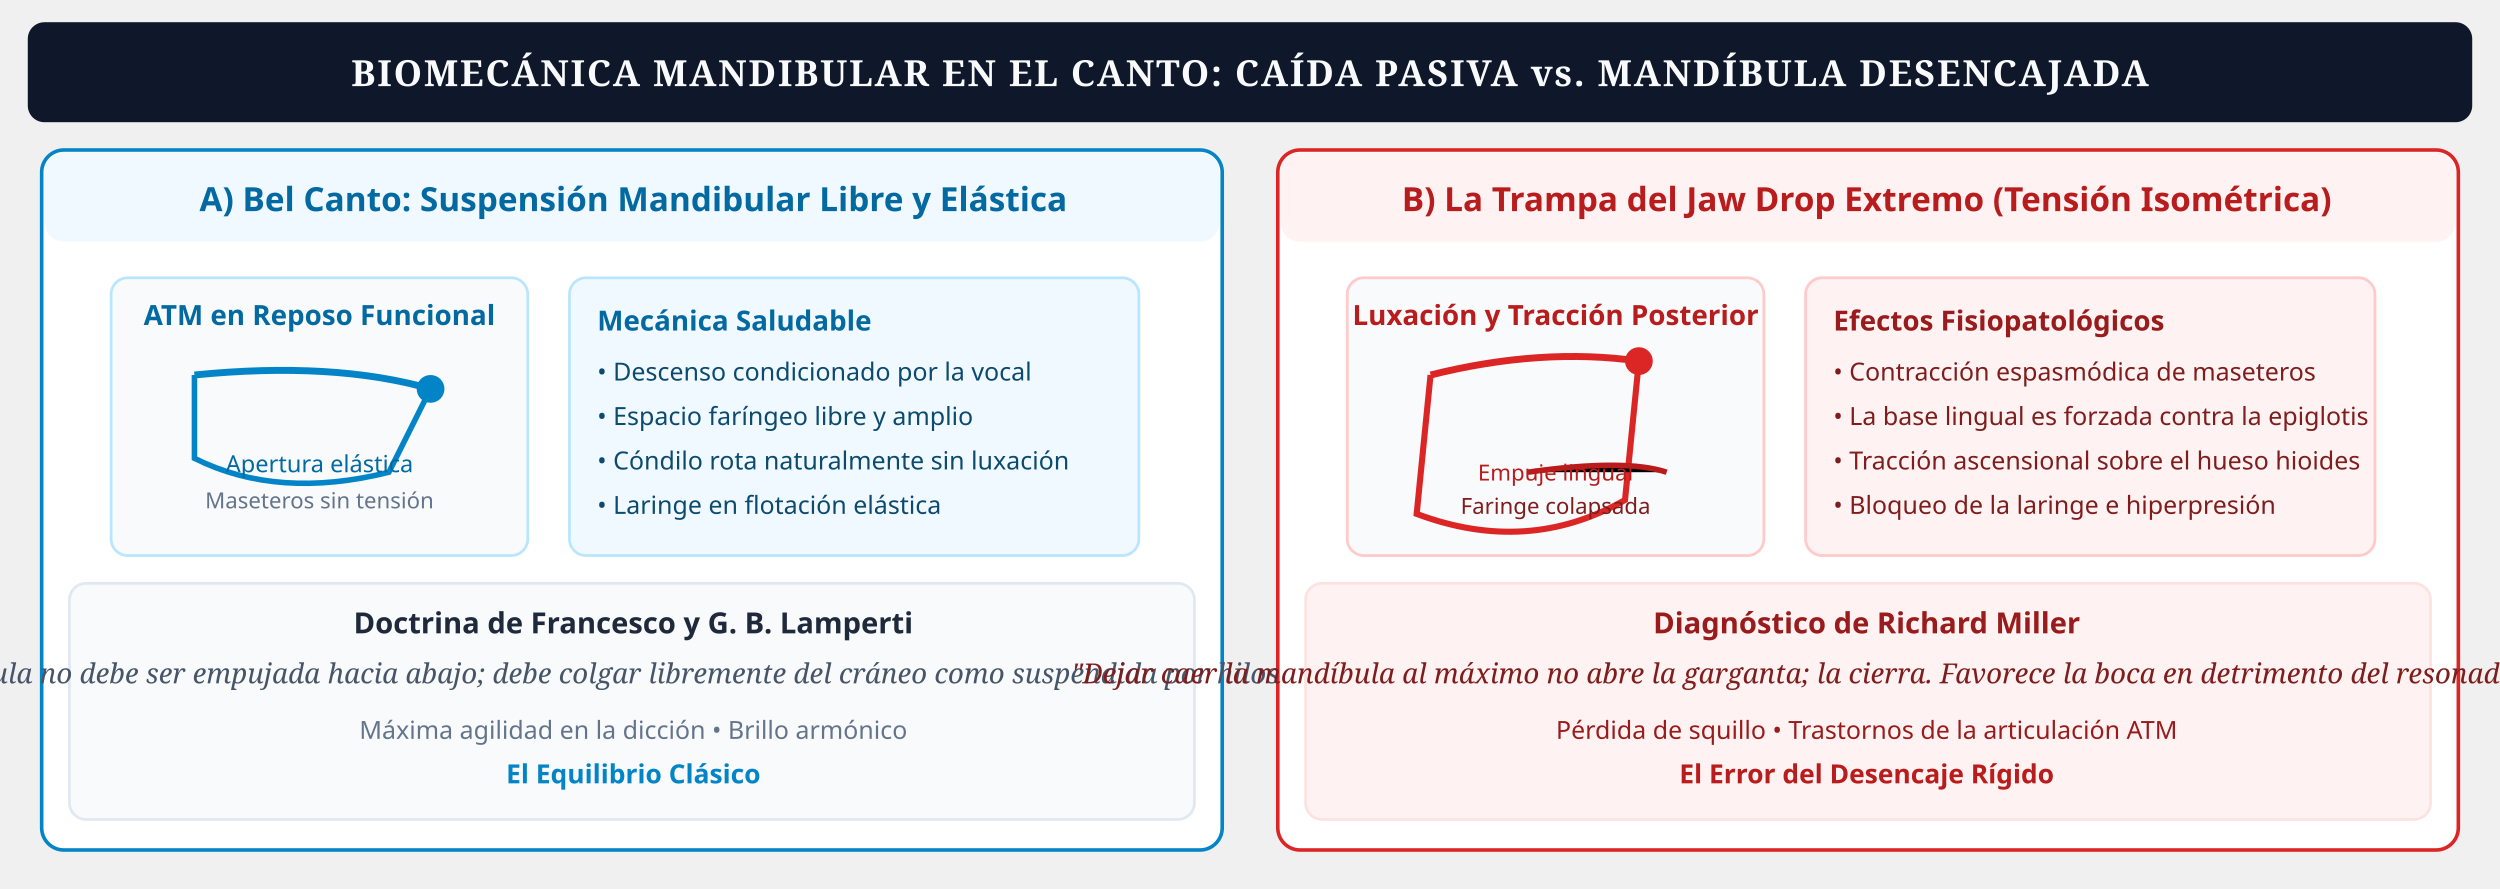
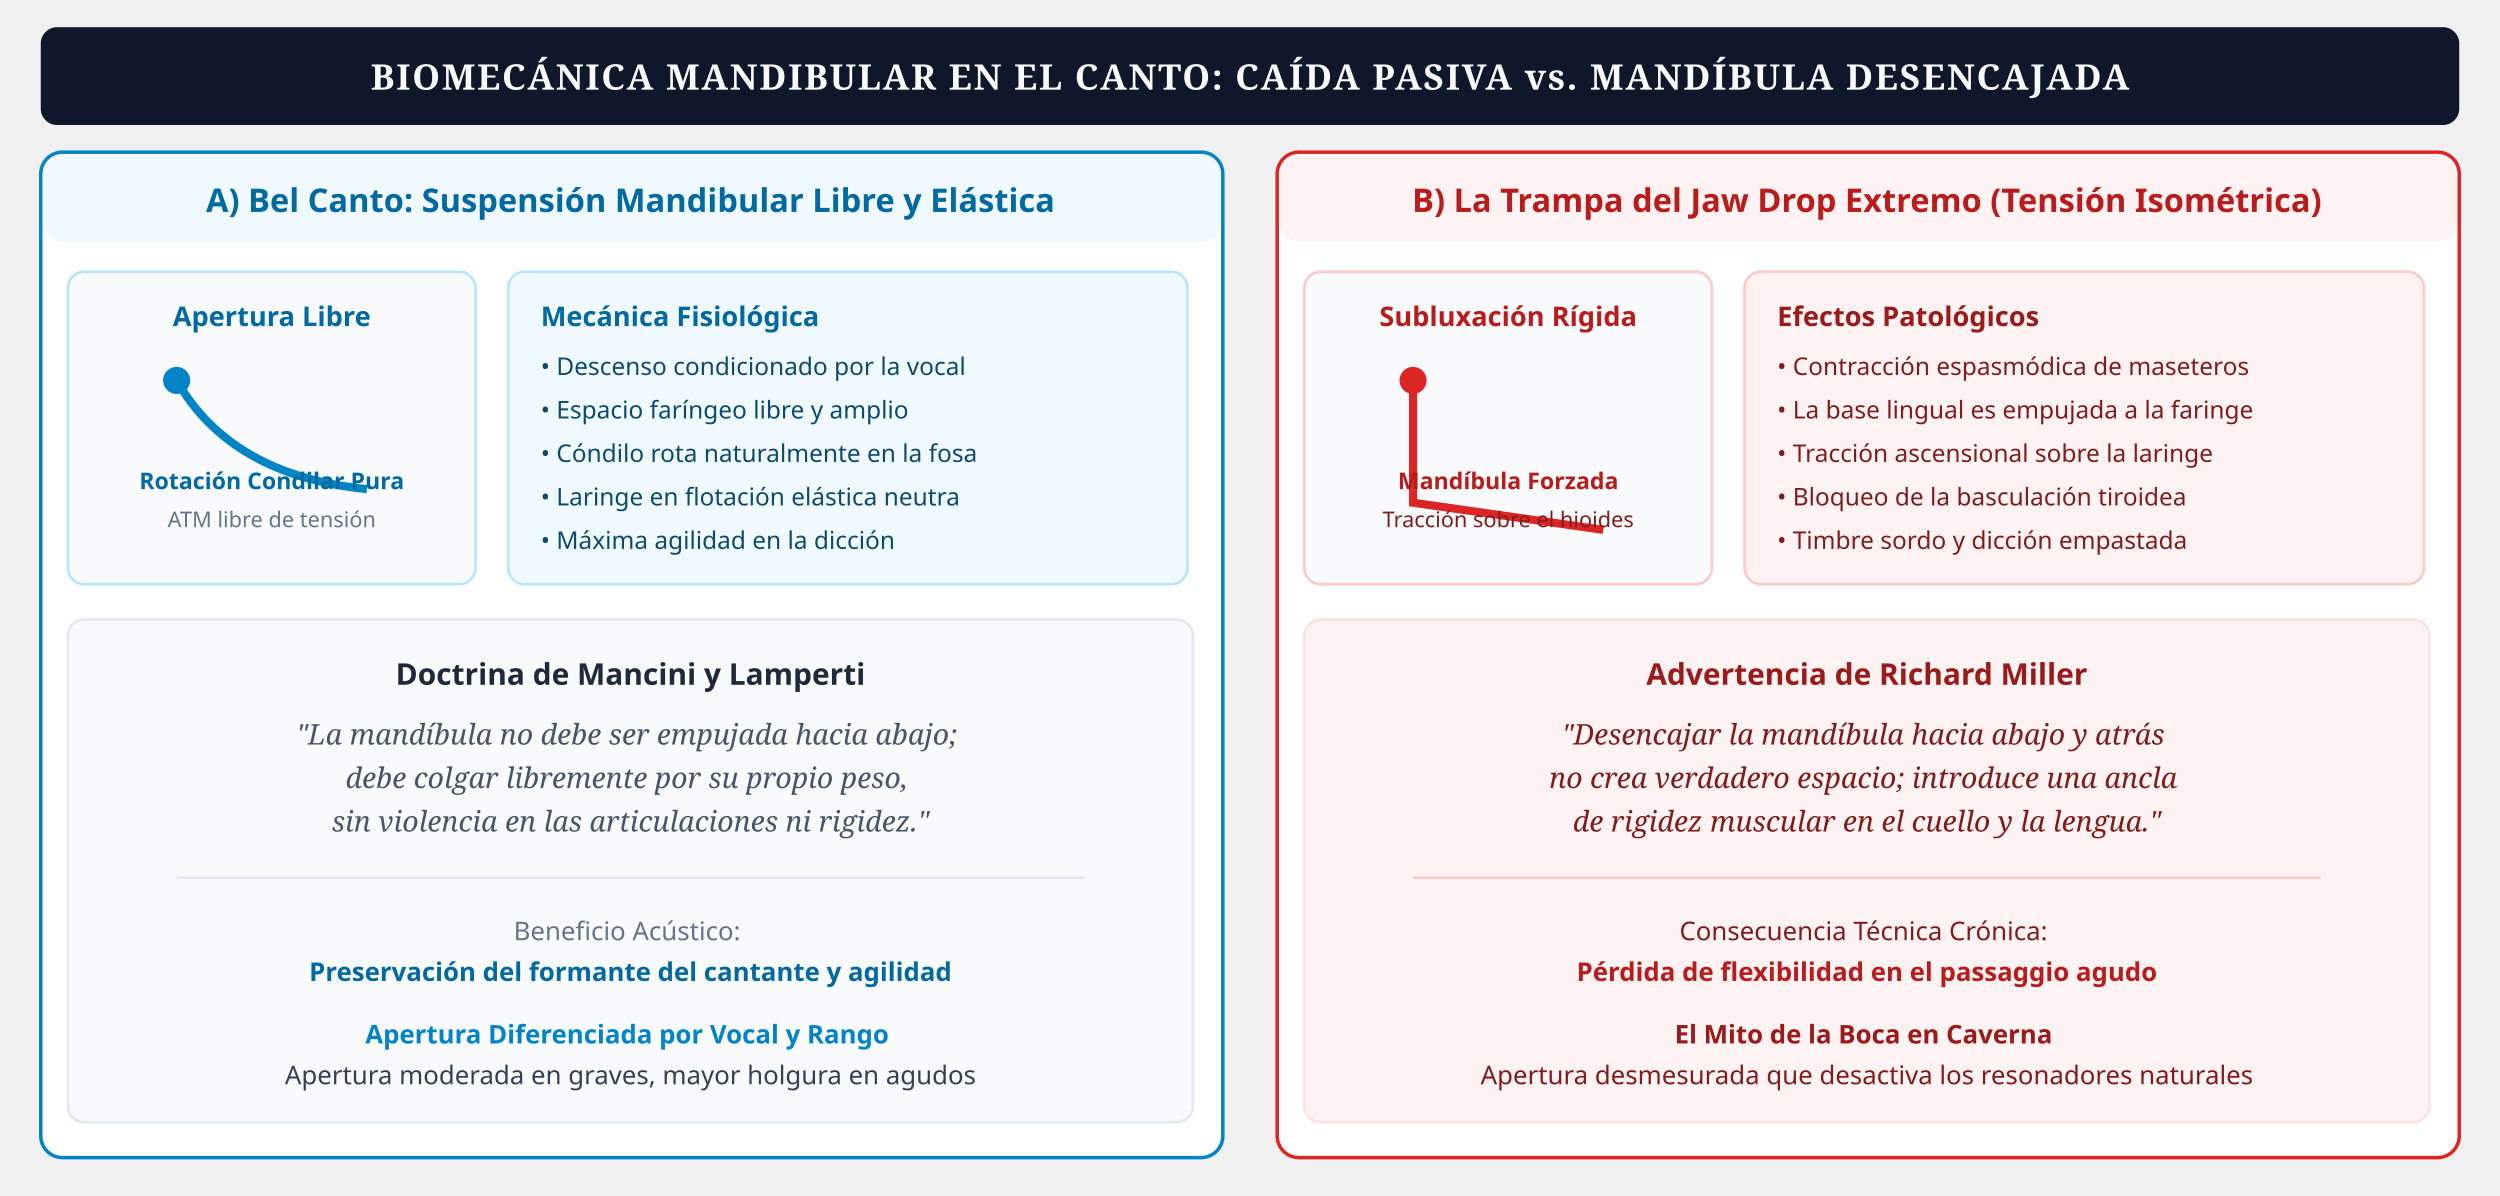
- <svg xmlns="http://www.w3.org/2000/svg" viewBox="0 0 900 320" width="100%" height="auto" style="background:#ffffff; border:1px solid #cbd5e1; border-radius:10px; padding:12px; box-shadow: 0 2px 8px rgba(0,0,0,0.05);">
-   <rect x="10" y="8" width="880" height="36" rx="6" fill="#0f172a" />
-   <text x="450" y="31" text-anchor="middle" font-family="'Cinzel', serif" font-size="13" font-weight="700" fill="#f8fafc" letter-spacing="0.05em">BIOMECÁNICA MANDIBULAR EN EL CANTO: CAÍDA PASIVA vs. MANDÍBULA DESENCAJADA</text>
-   <rect x="15" y="54" width="425" height="252" rx="8" fill="#ffffff" stroke="#0284c7" stroke-width="1.3" />
-   <rect x="16" y="55" width="423" height="32" rx="7" fill="#f0f9ff" />
-   <text x="228" y="76" text-anchor="middle" font-family="'Plus Jakarta Sans', sans-serif" font-weight="700" font-size="12" fill="#0369a1">A) Bel Canto: Suspensión Mandibular Libre y Elástica</text>
-   <g transform="translate(30, 95)">
-     <rect x="10" y="5" width="150" height="100" rx="6" fill="#f8fafc" stroke="#bae6fd" />
-     <text x="85" y="22" text-anchor="middle" font-family="'Plus Jakarta Sans', sans-serif" font-size="10" font-weight="700" fill="#0369a1">ATM en Reposo Funcional</text>
-     <path d="M 40 40 Q 90 35 125 45" stroke="#0284c7" stroke-width="2.5" fill="none" />
-     <circle cx="125" cy="45" r="5" fill="#0284c7" />
-     <path d="M 40 40 L 40 70 Q 70 85 110 75 L 125 45" stroke="#0284c7" stroke-width="2" fill="none" />
-     <text x="85" y="75" text-anchor="middle" font-family="'Plus Jakarta Sans', sans-serif" font-size="8.5" fill="#0369a1">Apertura elástica</text>
-     <text x="85" y="88" text-anchor="middle" font-family="'Plus Jakarta Sans', sans-serif" font-size="8" fill="#64748b">Maseteros sin tensión</text>
-     <rect x="175" y="5" width="205" height="100" rx="6" fill="#f0f9ff" stroke="#bae6fd" />
-     <text x="185" y="24" font-family="'Plus Jakarta Sans', sans-serif" font-size="10" font-weight="700" fill="#0369a1">Mecánica Saludable</text>
-     <text x="185" y="42" font-family="'Plus Jakarta Sans', sans-serif" font-size="9" fill="#0c4a6e">• Descenso condicionado por la vocal</text>
-     <text x="185" y="58" font-family="'Plus Jakarta Sans', sans-serif" font-size="9" fill="#0c4a6e">• Espacio faríngeo libre y amplio</text>
-     <text x="185" y="74" font-family="'Plus Jakarta Sans', sans-serif" font-size="9" fill="#0c4a6e">• Cóndilo rota naturalmente sin luxación</text>
-     <text x="185" y="90" font-family="'Plus Jakarta Sans', sans-serif" font-size="9" fill="#0c4a6e">• Laringe en flotación elástica</text>
+ <svg xmlns="http://www.w3.org/2000/svg" viewBox="0 0 920 440" width="100%" height="auto" style="background:#ffffff; border:1px solid #cbd5e1; border-radius:10px; padding:12px; box-shadow: 0 2px 8px rgba(0,0,0,0.05);">
+   <rect x="15" y="10" width="890" height="36" rx="6" fill="#0f172a" />
+   <text x="460" y="33" text-anchor="middle" font-family="'Cinzel', serif" font-size="13" font-weight="700" fill="#f8fafc" letter-spacing="0.05em">BIOMECÁNICA MANDIBULAR EN EL CANTO: CAÍDA PASIVA vs. MANDÍBULA DESENCAJADA</text>
+   <rect x="15" y="56" width="435" height="370" rx="8" fill="#ffffff" stroke="#0284c7" stroke-width="1.3" />
+   <rect x="16" y="57" width="433" height="32" rx="7" fill="#f0f9ff" />
+   <text x="232" y="78" text-anchor="middle" font-family="'Plus Jakarta Sans', sans-serif" font-weight="700" font-size="12" fill="#0369a1">A) Bel Canto: Suspensión Mandibular Libre y Elástica</text>
+   <g transform="translate(25, 100)">
+     <rect x="0" y="0" width="150" height="115" rx="6" fill="#f8fafc" stroke="#bae6fd" />
+     <text x="75" y="20" text-anchor="middle" font-family="'Plus Jakarta Sans', sans-serif" font-size="10" font-weight="700" fill="#0369a1">Apertura Libre</text>
+     <path d="M 40 40 Q 60 75 110 80" stroke="#0284c7" stroke-width="3" fill="none" />
+     <circle cx="40" cy="40" r="5" fill="#0284c7" />
+     <text x="75" y="80" text-anchor="middle" font-family="'Plus Jakarta Sans', sans-serif" font-size="8.5" font-weight="600" fill="#0369a1">Rotación Condilar Pura</text>
+     <text x="75" y="94" text-anchor="middle" font-family="'Plus Jakarta Sans', sans-serif" font-size="8" fill="#64748b">ATM libre de tensión</text>
+     <rect x="162" y="0" width="250" height="115" rx="6" fill="#f0f9ff" stroke="#bae6fd" />
+     <text x="174" y="20" font-family="'Plus Jakarta Sans', sans-serif" font-size="10" font-weight="700" fill="#0369a1">Mecánica Fisiológica</text>
+     <text x="174" y="38" font-family="'Plus Jakarta Sans', sans-serif" font-size="9" fill="#0c4a6e">• Descenso condicionado por la vocal</text>
+     <text x="174" y="54" font-family="'Plus Jakarta Sans', sans-serif" font-size="9" fill="#0c4a6e">• Espacio faríngeo libre y amplio</text>
+     <text x="174" y="70" font-family="'Plus Jakarta Sans', sans-serif" font-size="9" fill="#0c4a6e">• Cóndilo rota naturalmente en la fosa</text>
+     <text x="174" y="86" font-family="'Plus Jakarta Sans', sans-serif" font-size="9" fill="#0c4a6e">• Laringe en flotación elástica neutra</text>
+     <text x="174" y="102" font-family="'Plus Jakarta Sans', sans-serif" font-size="9" fill="#0c4a6e">• Máxima agilidad en la dicción</text>
  </g>
-   <rect x="25" y="210" width="405" height="85" rx="6" fill="#f8fafc" stroke="#e2e8f0" />
-   <text x="228" y="228" text-anchor="middle" font-family="'Plus Jakarta Sans', sans-serif" font-size="10.5" font-weight="700" fill="#1e293b">Doctrina de Francesco y G. B. Lamperti</text>
-   <text x="228" y="246" text-anchor="middle" font-family="'Newsreader', serif" font-style="italic" font-size="10" fill="#475569">"La mandíbula no debe ser empujada hacia abajo; debe colgar libremente del cráneo como suspendida por hilos invisibles."</text>
-   <text x="228" y="266" text-anchor="middle" font-family="'Plus Jakarta Sans', sans-serif" font-size="9" fill="#64748b">Máxima agilidad en la dicción • Brillo armónico</text>
-   <text x="228" y="282" text-anchor="middle" font-family="'Plus Jakarta Sans', sans-serif" font-size="9.5" font-weight="600" fill="#0284c7">El Equilibrio Clásico</text>
-   <rect x="460" y="54" width="425" height="252" rx="8" fill="#ffffff" stroke="#dc2626" stroke-width="1.3" />
-   <rect x="461" y="55" width="423" height="32" rx="7" fill="#fef2f2" />
-   <text x="672" y="76" text-anchor="middle" font-family="'Plus Jakarta Sans', sans-serif" font-weight="700" font-size="12" fill="#b91c1c">B) La Trampa del Jaw Drop Extremo (Tensión Isométrica)</text>
-   <g transform="translate(475, 95)">
-     <rect x="10" y="5" width="150" height="100" rx="6" fill="#f8fafc" stroke="#fecaca" />
-     <text x="85" y="22" text-anchor="middle" font-family="'Plus Jakarta Sans', sans-serif" font-size="10" font-weight="700" fill="#b91c1c">Luxación y Tracción Posterior</text>
-     <path d="M 40 40 Q 80 30 115 35" stroke="#dc2626" stroke-width="2.5" fill="none" />
-     <circle cx="115" cy="35" r="5" fill="#dc2626" />
-     <path d="M 40 40 L 35 90 Q 75 105 110 85 L 115 35" stroke="#dc2626" stroke-width="2.2" fill="none" />
-     <path d="M 75 75 Q 110 70 125 75" stroke="#b91c1c" stroke-width="2" marker-end="url(#arrow)" />
-     <text x="85" y="78" text-anchor="middle" font-family="'Plus Jakarta Sans', sans-serif" font-size="8" fill="#b91c1c">Empuje lingual</text>
-     <text x="85" y="90" text-anchor="middle" font-family="'Plus Jakarta Sans', sans-serif" font-size="8" fill="#7f1d1d">Faringe colapsada</text>
-     <rect x="175" y="5" width="205" height="100" rx="6" fill="#fef2f2" stroke="#fecaca" />
-     <text x="185" y="24" font-family="'Plus Jakarta Sans', sans-serif" font-size="10" font-weight="700" fill="#991b1b">Efectos Fisiopatológicos</text>
-     <text x="185" y="42" font-family="'Plus Jakarta Sans', sans-serif" font-size="9" fill="#7f1d1d">• Contracción espasmódica de maseteros</text>
-     <text x="185" y="58" font-family="'Plus Jakarta Sans', sans-serif" font-size="9" fill="#7f1d1d">• La base lingual es forzada contra la epiglotis</text>
-     <text x="185" y="74" font-family="'Plus Jakarta Sans', sans-serif" font-size="9" fill="#7f1d1d">• Tracción ascensional sobre el hueso hioides</text>
-     <text x="185" y="90" font-family="'Plus Jakarta Sans', sans-serif" font-size="9" fill="#7f1d1d">• Bloqueo de la laringe e hiperpresión</text>
+   <g transform="translate(25, 228)">
+     <rect x="0" y="0" width="414" height="185" rx="6" fill="#f8fafc" stroke="#e2e8f0" />
+     <text x="207" y="24" text-anchor="middle" font-family="'Plus Jakarta Sans', sans-serif" font-size="11" font-weight="700" fill="#1e293b">Doctrina de Mancini y Lamperti</text>
+     <text x="207" y="46" text-anchor="middle" font-family="'Newsreader', serif" font-style="italic" font-size="10.5" fill="#475569">
+       <tspan x="207" dy="0">"La mandíbula no debe ser empujada hacia abajo;</tspan>
+       <tspan x="207" dy="16">debe colgar libremente por su propio peso,</tspan>
+       <tspan x="207" dy="16">sin violencia en las articulaciones ni rigidez."</tspan>
+     </text>
+     <line x1="40" y1="95" x2="374" y2="95" stroke="#e2e8f0" stroke-width="1" />
+     <text x="207" y="118" text-anchor="middle" font-family="'Plus Jakarta Sans', sans-serif" font-size="9.5" fill="#64748b">
+       <tspan x="207" dy="0">Beneficio Acústico:</tspan>
+       <tspan x="207" dy="15" font-weight="600" fill="#0369a1">Preservación del formante del cantante y agilidad</tspan>
+     </text>
+     <text x="207" y="156" text-anchor="middle" font-family="'Plus Jakarta Sans', sans-serif" font-size="9.5" font-weight="700" fill="#0284c7">
+       <tspan x="207" dy="0">Apertura Diferenciada por Vocal y Rango</tspan>
+       <tspan x="207" dy="15" font-weight="500" fill="#334155">Apertura moderada en graves, mayor holgura en agudos</tspan>
+     </text>
  </g>
-   <rect x="470" y="210" width="405" height="85" rx="6" fill="#fef2f2" stroke="#fee2e2" />
-   <text x="672" y="228" text-anchor="middle" font-family="'Plus Jakarta Sans', sans-serif" font-size="10.5" font-weight="700" fill="#991b1b">Diagnóstico de Richard Miller</text>
-   <text x="672" y="246" text-anchor="middle" font-family="'Newsreader', serif" font-style="italic" font-size="10" fill="#7f1d1d">"Dejar caer la mandíbula al máximo no abre la garganta; la cierra. Favorece la boca en detrimento del resonador faríngeo."</text>
-   <text x="672" y="266" text-anchor="middle" font-family="'Plus Jakarta Sans', sans-serif" font-size="9" fill="#991b1b">Pérdida de squillo • Trastornos de la articulación ATM</text>
-   <text x="672" y="282" text-anchor="middle" font-family="'Plus Jakarta Sans', sans-serif" font-size="9.5" font-weight="600" fill="#b91c1c">El Error del Desencaje Rígido</text>
+   <rect x="470" y="56" width="435" height="370" rx="8" fill="#ffffff" stroke="#dc2626" stroke-width="1.3" />
+   <rect x="471" y="57" width="433" height="32" rx="7" fill="#fef2f2" />
+   <text x="687" y="78" text-anchor="middle" font-family="'Plus Jakarta Sans', sans-serif" font-weight="700" font-size="12" fill="#b91c1c">B) La Trampa del Jaw Drop Extremo (Tensión Isométrica)</text>
+   <g transform="translate(480, 100)">
+     <rect x="0" y="0" width="150" height="115" rx="6" fill="#f8fafc" stroke="#fecaca" />
+     <text x="75" y="20" text-anchor="middle" font-family="'Plus Jakarta Sans', sans-serif" font-size="10" font-weight="700" fill="#b91c1c">Subluxación Rígida</text>
+     <path d="M 40 40 L 40 85 L 110 95" stroke="#dc2626" stroke-width="3" fill="none" />
+     <circle cx="40" cy="40" r="5" fill="#dc2626" />
+     <text x="75" y="80" text-anchor="middle" font-family="'Plus Jakarta Sans', sans-serif" font-size="8.5" font-weight="600" fill="#b91c1c">Mandíbula Forzada</text>
+     <text x="75" y="94" text-anchor="middle" font-family="'Plus Jakarta Sans', sans-serif" font-size="8" fill="#7f1d1d">Tracción sobre el hioides</text>
+     <rect x="162" y="0" width="250" height="115" rx="6" fill="#fef2f2" stroke="#fecaca" />
+     <text x="174" y="20" font-family="'Plus Jakarta Sans', sans-serif" font-size="10" font-weight="700" fill="#991b1b">Efectos Patológicos</text>
+     <text x="174" y="38" font-family="'Plus Jakarta Sans', sans-serif" font-size="9" fill="#7f1d1d">• Contracción espasmódica de maseteros</text>
+     <text x="174" y="54" font-family="'Plus Jakarta Sans', sans-serif" font-size="9" fill="#7f1d1d">• La base lingual es empujada a la faringe</text>
+     <text x="174" y="70" font-family="'Plus Jakarta Sans', sans-serif" font-size="9" fill="#7f1d1d">• Tracción ascensional sobre la laringe</text>
+     <text x="174" y="86" font-family="'Plus Jakarta Sans', sans-serif" font-size="9" fill="#7f1d1d">• Bloqueo de la basculación tiroidea</text>
+     <text x="174" y="102" font-family="'Plus Jakarta Sans', sans-serif" font-size="9" fill="#7f1d1d">• Timbre sordo y dicción empastada</text>
+   </g>
+   <g transform="translate(480, 228)">
+     <rect x="0" y="0" width="414" height="185" rx="6" fill="#fef2f2" stroke="#fee2e2" />
+     <text x="207" y="24" text-anchor="middle" font-family="'Plus Jakarta Sans', sans-serif" font-size="11" font-weight="700" fill="#991b1b">Advertencia de Richard Miller</text>
+     <text x="207" y="46" text-anchor="middle" font-family="'Newsreader', serif" font-style="italic" font-size="10.5" fill="#7f1d1d">
+       <tspan x="207" dy="0">"Desencajar la mandíbula hacia abajo y atrás</tspan>
+       <tspan x="207" dy="16">no crea verdadero espacio; introduce una ancla</tspan>
+       <tspan x="207" dy="16">de rigidez muscular en el cuello y la lengua."</tspan>
+     </text>
+     <line x1="40" y1="95" x2="374" y2="95" stroke="#fecaca" stroke-width="1" />
+     <text x="207" y="118" text-anchor="middle" font-family="'Plus Jakarta Sans', sans-serif" font-size="9.5" fill="#7f1d1d">
+       <tspan x="207" dy="0">Consecuencia Técnica Crónica:</tspan>
+       <tspan x="207" dy="15" font-weight="600" fill="#b91c1c">Pérdida de flexibilidad en el passaggio agudo</tspan>
+     </text>
+     <text x="207" y="156" text-anchor="middle" font-family="'Plus Jakarta Sans', sans-serif" font-size="9.5" font-weight="700" fill="#991b1b">
+       <tspan x="207" dy="0">El Mito de la Boca en Caverna</tspan>
+       <tspan x="207" dy="15" font-weight="500" fill="#7f1d1d">Apertura desmesurada que desactiva los resonadores naturales</tspan>
+     </text>
+   </g>
</svg>
